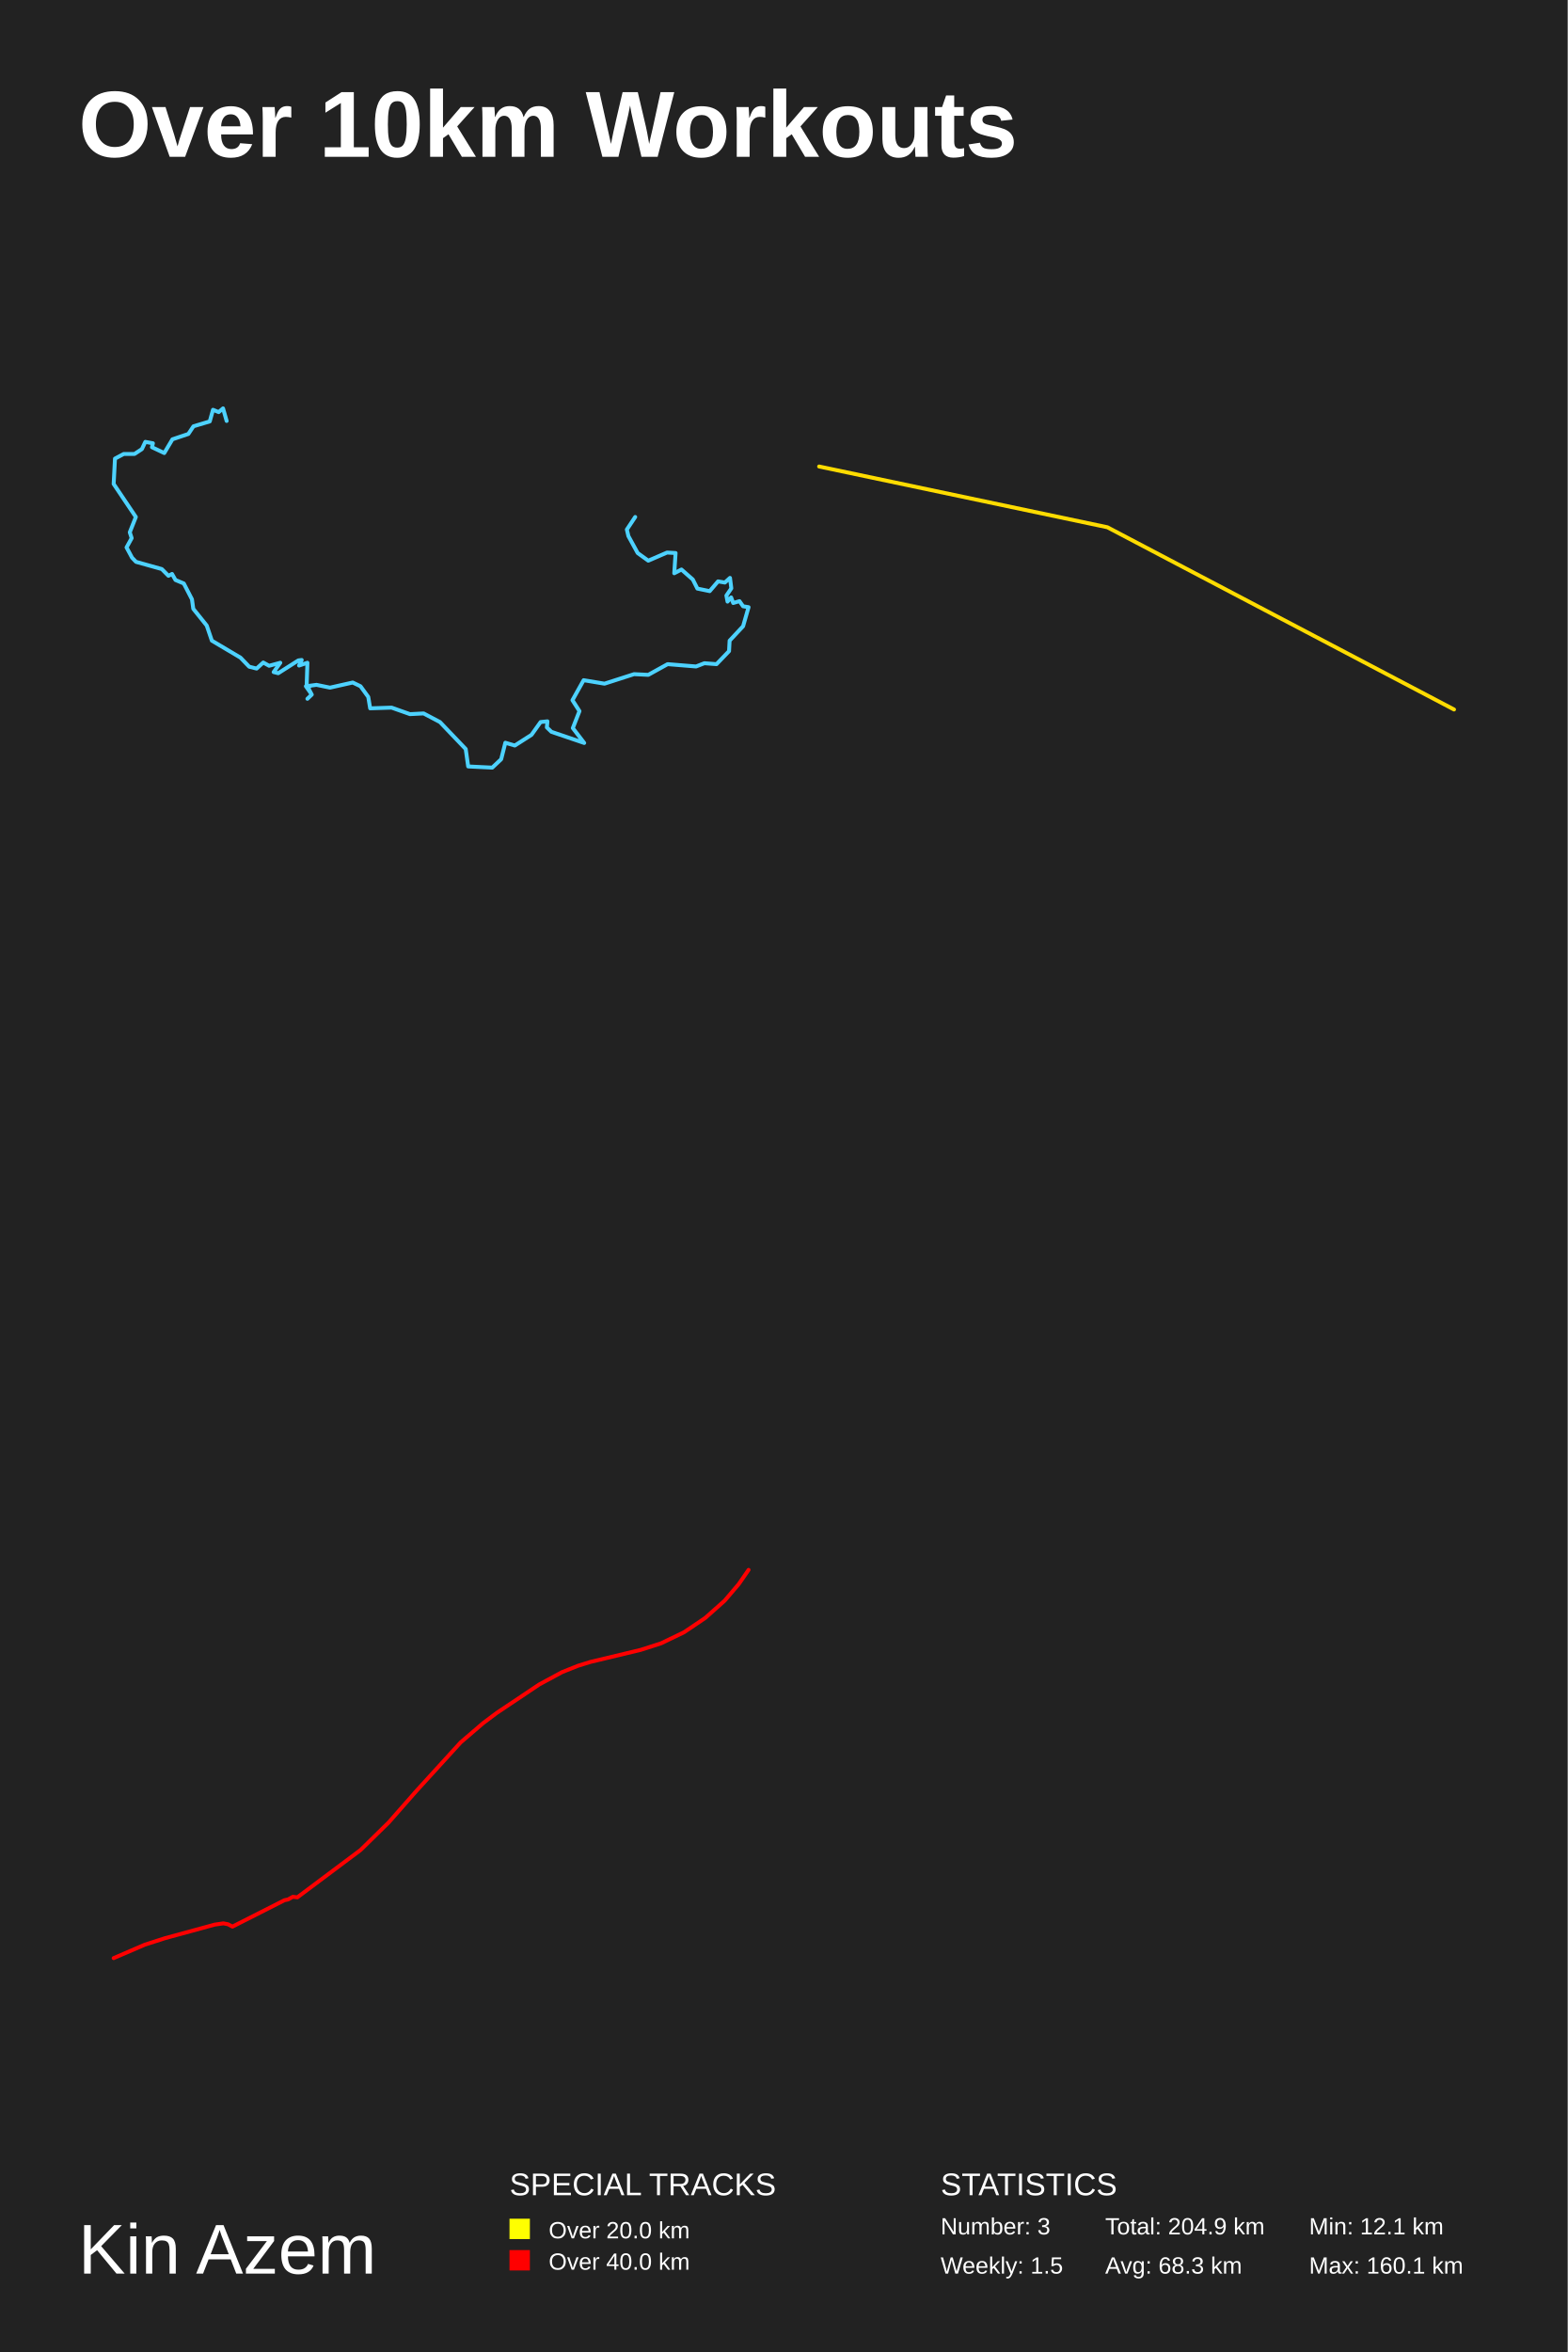
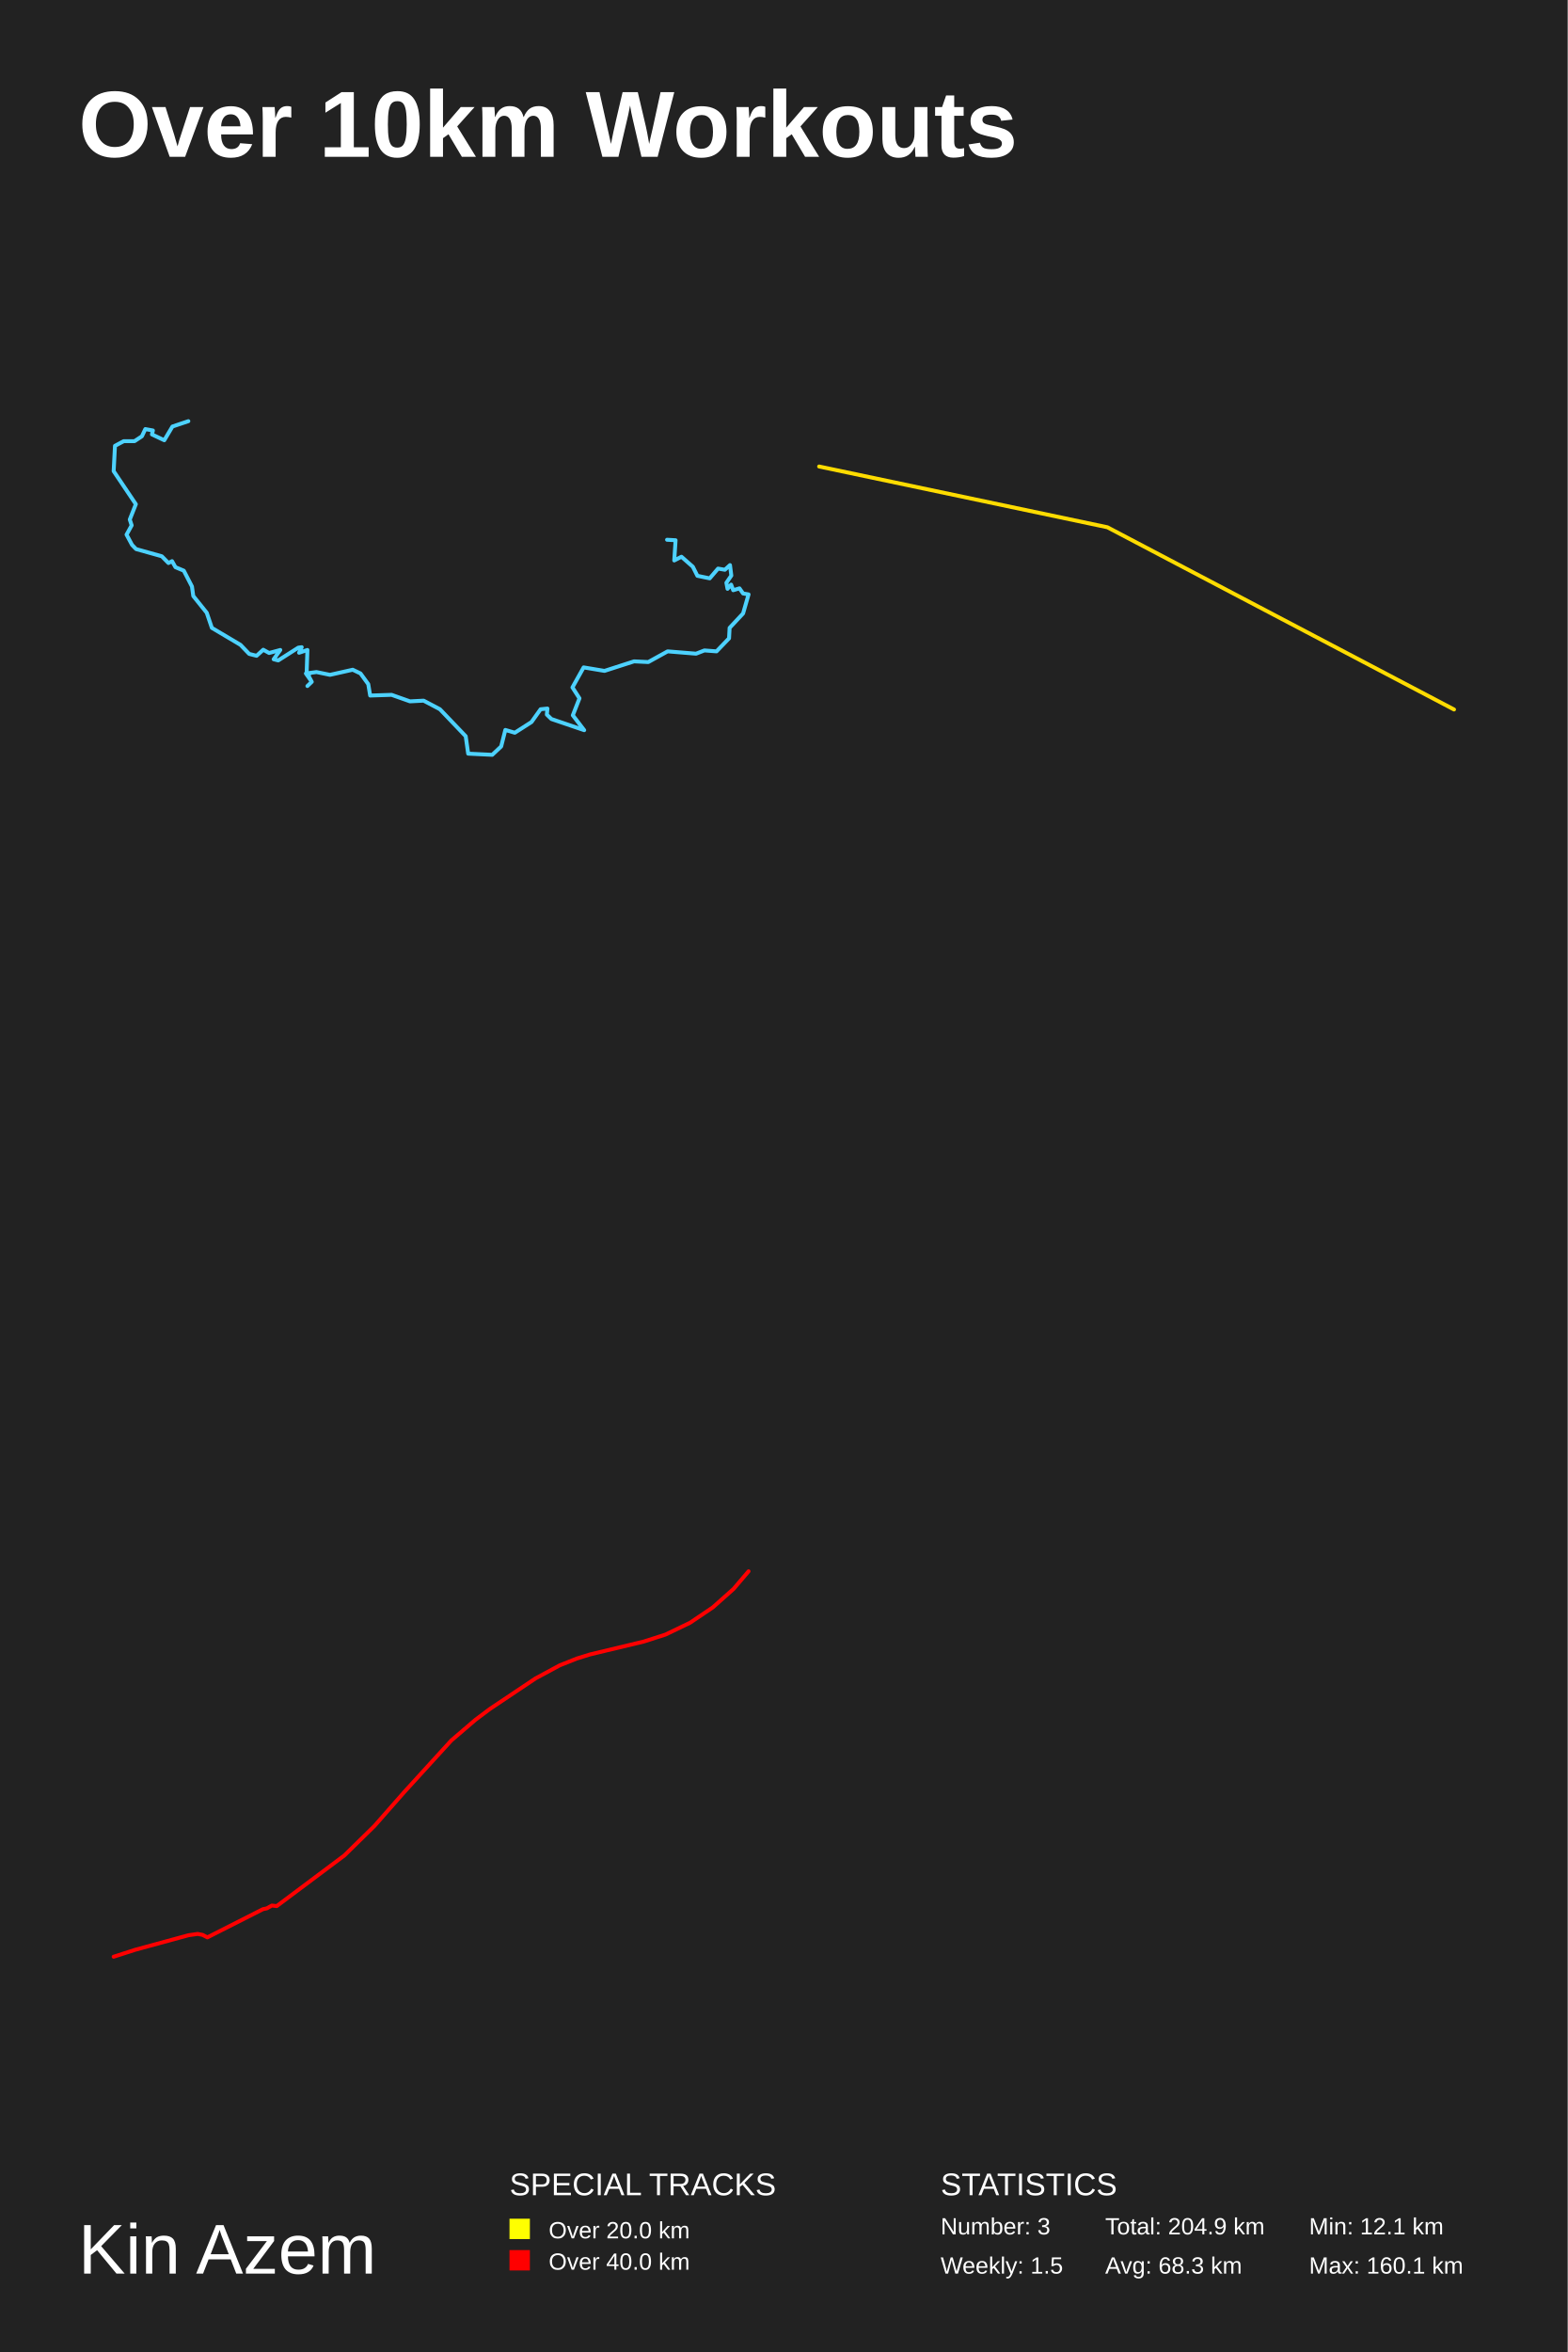
<svg xmlns="http://www.w3.org/2000/svg" baseProfile="full" height="300mm" version="1.1" viewBox="0,0,200,300" width="200mm">
  <defs />
  <rect fill="#222222" height="300" width="200" x="0" y="0" />
  <text fill="#FFFFFF" style="font-size:12px; font-family:Arial; font-weight:bold;" x="10" y="20">Over 10km Workouts</text>
  <text fill="#FFFFFF" style="font-size:9px; font-family:Arial" x="10" y="290">Kin Azem</text>
  <text fill="#FFFFFF" style="font-size:4px; font-family:Arial" x="65" y="280">SPECIAL TRACKS</text>
  <rect fill="yellow" height="2.6" width="2.6" x="65" y="283" />
  <text fill="#FFFFFF" style="font-size:3px; font-family:Arial" x="70" y="285.5">Over 20.0 km</text>
  <rect fill="red" height="2.6" width="2.6" x="65" y="287" />
  <text fill="#FFFFFF" style="font-size:3px; font-family:Arial" x="70" y="289.5">Over 40.0 km</text>
  <text fill="#FFFFFF" style="font-size:4px; font-family:Arial" x="120" y="280">STATISTICS</text>
  <text fill="#FFFFFF" style="font-size:3px; font-family:Arial" x="120" y="285">Number: 3</text>
  <text fill="#FFFFFF" style="font-size:3px; font-family:Arial" x="120" y="290">Weekly: 1.5</text>
  <text fill="#FFFFFF" style="font-size:3px; font-family:Arial" x="141" y="285">Total: 204.9 km</text>
  <text fill="#FFFFFF" style="font-size:3px; font-family:Arial" x="141" y="290">Avg: 68.3 km</text>
  <text fill="#FFFFFF" style="font-size:3px; font-family:Arial" x="167" y="285">Min: 12.1 km</text>
  <text fill="#FFFFFF" style="font-size:3px; font-family:Arial" x="167" y="290">Max: 160.1 km</text>
-   <polyline fill="none" opacity="1" points="81.037,65.941 79.972,67.542 80.166,68.373 81.351,70.538 82.705,71.516 85.1,70.478 86.188,70.538 86.019,73.118 86.938,72.643 88.389,73.919 88.97,75.075 90.542,75.401 91.606,74.156 92.477,74.304 93.13,73.711 93.299,75.046 92.67,75.965 92.815,76.736 93.275,76.202 93.541,76.914 94.339,76.677 94.799,77.329 95.5,77.448 94.799,79.88 93.081,81.718 93.009,83.053 91.413,84.713 89.865,84.595 88.8,85.01 85.172,84.713 82.705,86.078 80.891,85.989 77.118,87.204 74.458,86.76 73.031,89.31 73.926,90.704 73.079,92.868 74.53,94.766 70.346,93.343 69.766,92.779 69.838,92.008 68.968,92.097 67.807,93.728 65.678,95.093 64.469,94.737 63.937,96.842 62.8,97.91 59.728,97.761 59.414,95.537 56.125,92.097 54.045,91 52.303,91.089 49.957,90.259 47.224,90.348 46.982,88.895 45.991,87.531 44.999,87.056 42.097,87.709 40.379,87.353 39.025,87.531 39.775,88.598 39.218,89.132 39.775,88.598 39.218,87.56 39.557,87.531 39.122,87.442 39.218,84.535 38.154,84.891 38.493,84.18 38.057,84.239 35.494,85.87 34.913,85.722 35.76,84.535 34.333,84.921 33.583,84.506 32.736,85.277 31.793,85.04 30.681,83.883 27.029,81.718 26.375,79.791 24.658,77.655 24.489,76.439 23.449,74.423 22.385,73.978 21.949,73.207 21.49,73.444 20.643,72.584 17.354,71.665 16.846,71.131 16.145,69.826 16.798,68.64 16.556,67.898 17.33,65.941 14.5,61.729 14.669,58.497 15.782,57.904 17.16,57.904 18.104,57.281 18.539,56.361 19.507,56.539 19.386,57.043 20.958,57.785 21.998,56.035 24.029,55.353 24.682,54.374 26.762,53.751 27.174,52.268 27.899,52.565 28.456,52.09 28.915,53.692" stroke="#4dd2ff" stroke-dasharray="none" stroke-linecap="round" stroke-linejoin="round" stroke-width="0.5" />
+   <polyline fill="none" opacity="1" points="85.1,68.847 86.188,68.907 86.019,71.487 86.938,71.012 88.389,72.287 88.97,73.444 90.542,73.77 91.606,72.525 92.477,72.673 93.13,72.08 93.299,73.414 92.67,74.334 92.815,75.105 93.275,74.571 93.541,75.283 94.339,75.045 94.799,75.698 95.5,75.816 94.799,78.248 93.081,80.087 93.009,81.421 91.413,83.082 89.865,82.964 88.8,83.379 85.172,83.082 82.705,84.446 80.891,84.357 77.118,85.573 74.458,85.128 73.031,87.679 73.926,89.072 73.079,91.237 74.53,93.135 70.346,91.712 69.766,91.148 69.838,90.377 68.968,90.466 67.807,92.097 65.678,93.461 64.469,93.105 63.937,95.211 62.8,96.278 59.728,96.13 59.414,93.906 56.125,90.466 54.045,89.369 52.303,89.458 49.957,88.628 47.224,88.717 46.982,87.263 45.991,85.899 44.999,85.425 42.097,86.077 40.379,85.721 39.025,85.899 39.775,86.967 39.218,87.501 39.775,86.967 39.218,85.929 39.557,85.899 39.122,85.81 39.218,82.904 38.154,83.26 38.493,82.548 38.057,82.608 35.494,84.239 34.913,84.09 35.76,82.904 34.333,83.29 33.583,82.875 32.736,83.646 31.793,83.408 30.681,82.252 27.029,80.087 26.375,78.159 24.658,76.024 24.489,74.808 23.449,72.792 22.385,72.347 21.949,71.576 21.49,71.813 20.643,70.953 17.354,70.033 16.846,69.5 16.145,68.195 16.798,67.008 16.556,66.267 17.33,64.31 14.5,60.098 14.669,56.865 15.782,56.272 17.16,56.272 18.104,55.649 18.539,54.73 19.507,54.908 19.386,55.412 20.958,56.154 21.998,54.404 24.029,53.722" stroke="#4dd2ff" stroke-dasharray="none" stroke-linecap="round" stroke-linejoin="round" stroke-width="0.5" />
  <polyline fill="none" opacity="1" points="185.5,90.497 141.273,67.252 104.5,59.503" stroke="#ffdc00" stroke-dasharray="none" stroke-linecap="round" stroke-linejoin="round" stroke-width="0.5" />
-   <polyline fill="none" opacity="1" points="95.5,200.24 94.244,202.059 92.445,204.171 89.978,206.366 87.26,208.2 84.324,209.613 81.75,210.44 75.322,211.981 73.748,212.469 71.711,213.281 68.812,214.844 63.377,218.482 61.653,219.774 58.767,222.247 53.145,228.409 49.59,232.451 46.004,235.968 37.933,242.008 37.358,241.94 36.752,242.278 36.29,242.376 29.655,245.742 29.087,245.441 28.494,245.328 27.4,245.486 21.066,247.214 18.473,248.048 14.5,249.76" stroke="red" stroke-dasharray="none" stroke-linecap="round" stroke-linejoin="round" stroke-width="0.5" />
+   <polyline fill="none" opacity="1" points="95.5,200.419 93.577,202.677 90.939,205.023 88.034,206.984 84.895,208.494 82.144,209.378 75.272,211.025 73.589,211.548 71.412,212.415 68.313,214.087 62.503,217.975 60.66,219.357 57.574,222 51.564,228.587 47.764,232.909 43.931,236.667 35.303,243.125 34.688,243.052 34.04,243.414 33.546,243.518 26.454,247.116 25.846,246.795 25.212,246.674 24.043,246.843 17.271,248.69 14.5,249.581" stroke="red" stroke-dasharray="none" stroke-linecap="round" stroke-linejoin="round" stroke-width="0.5" />
</svg>
